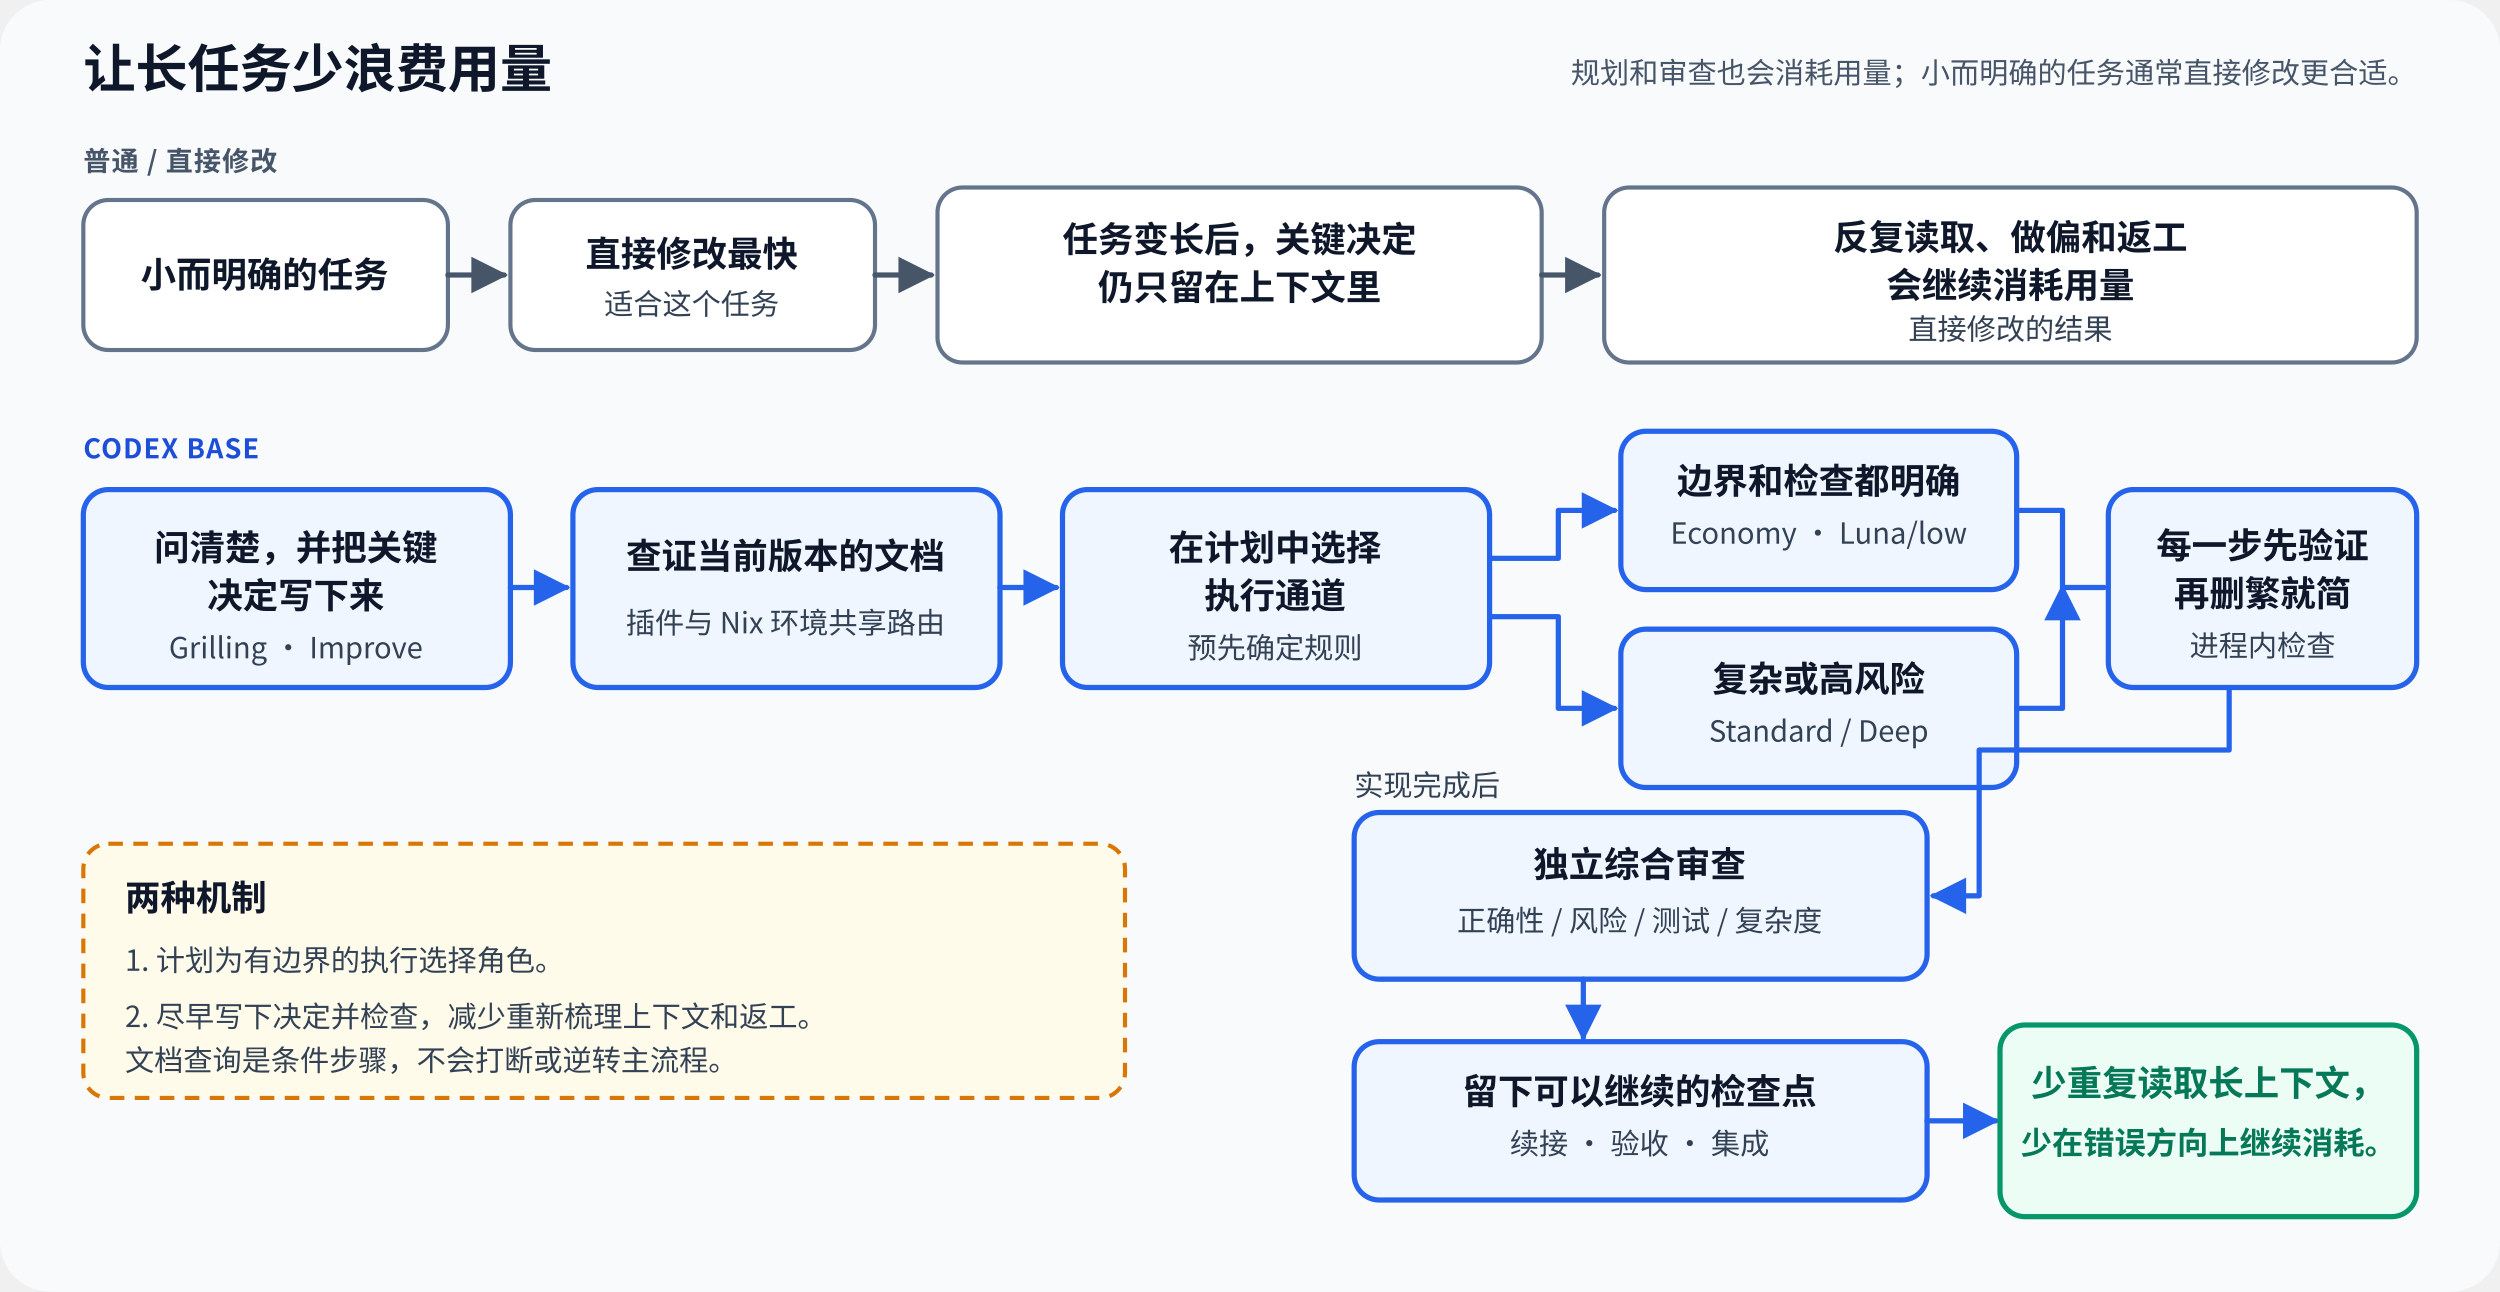
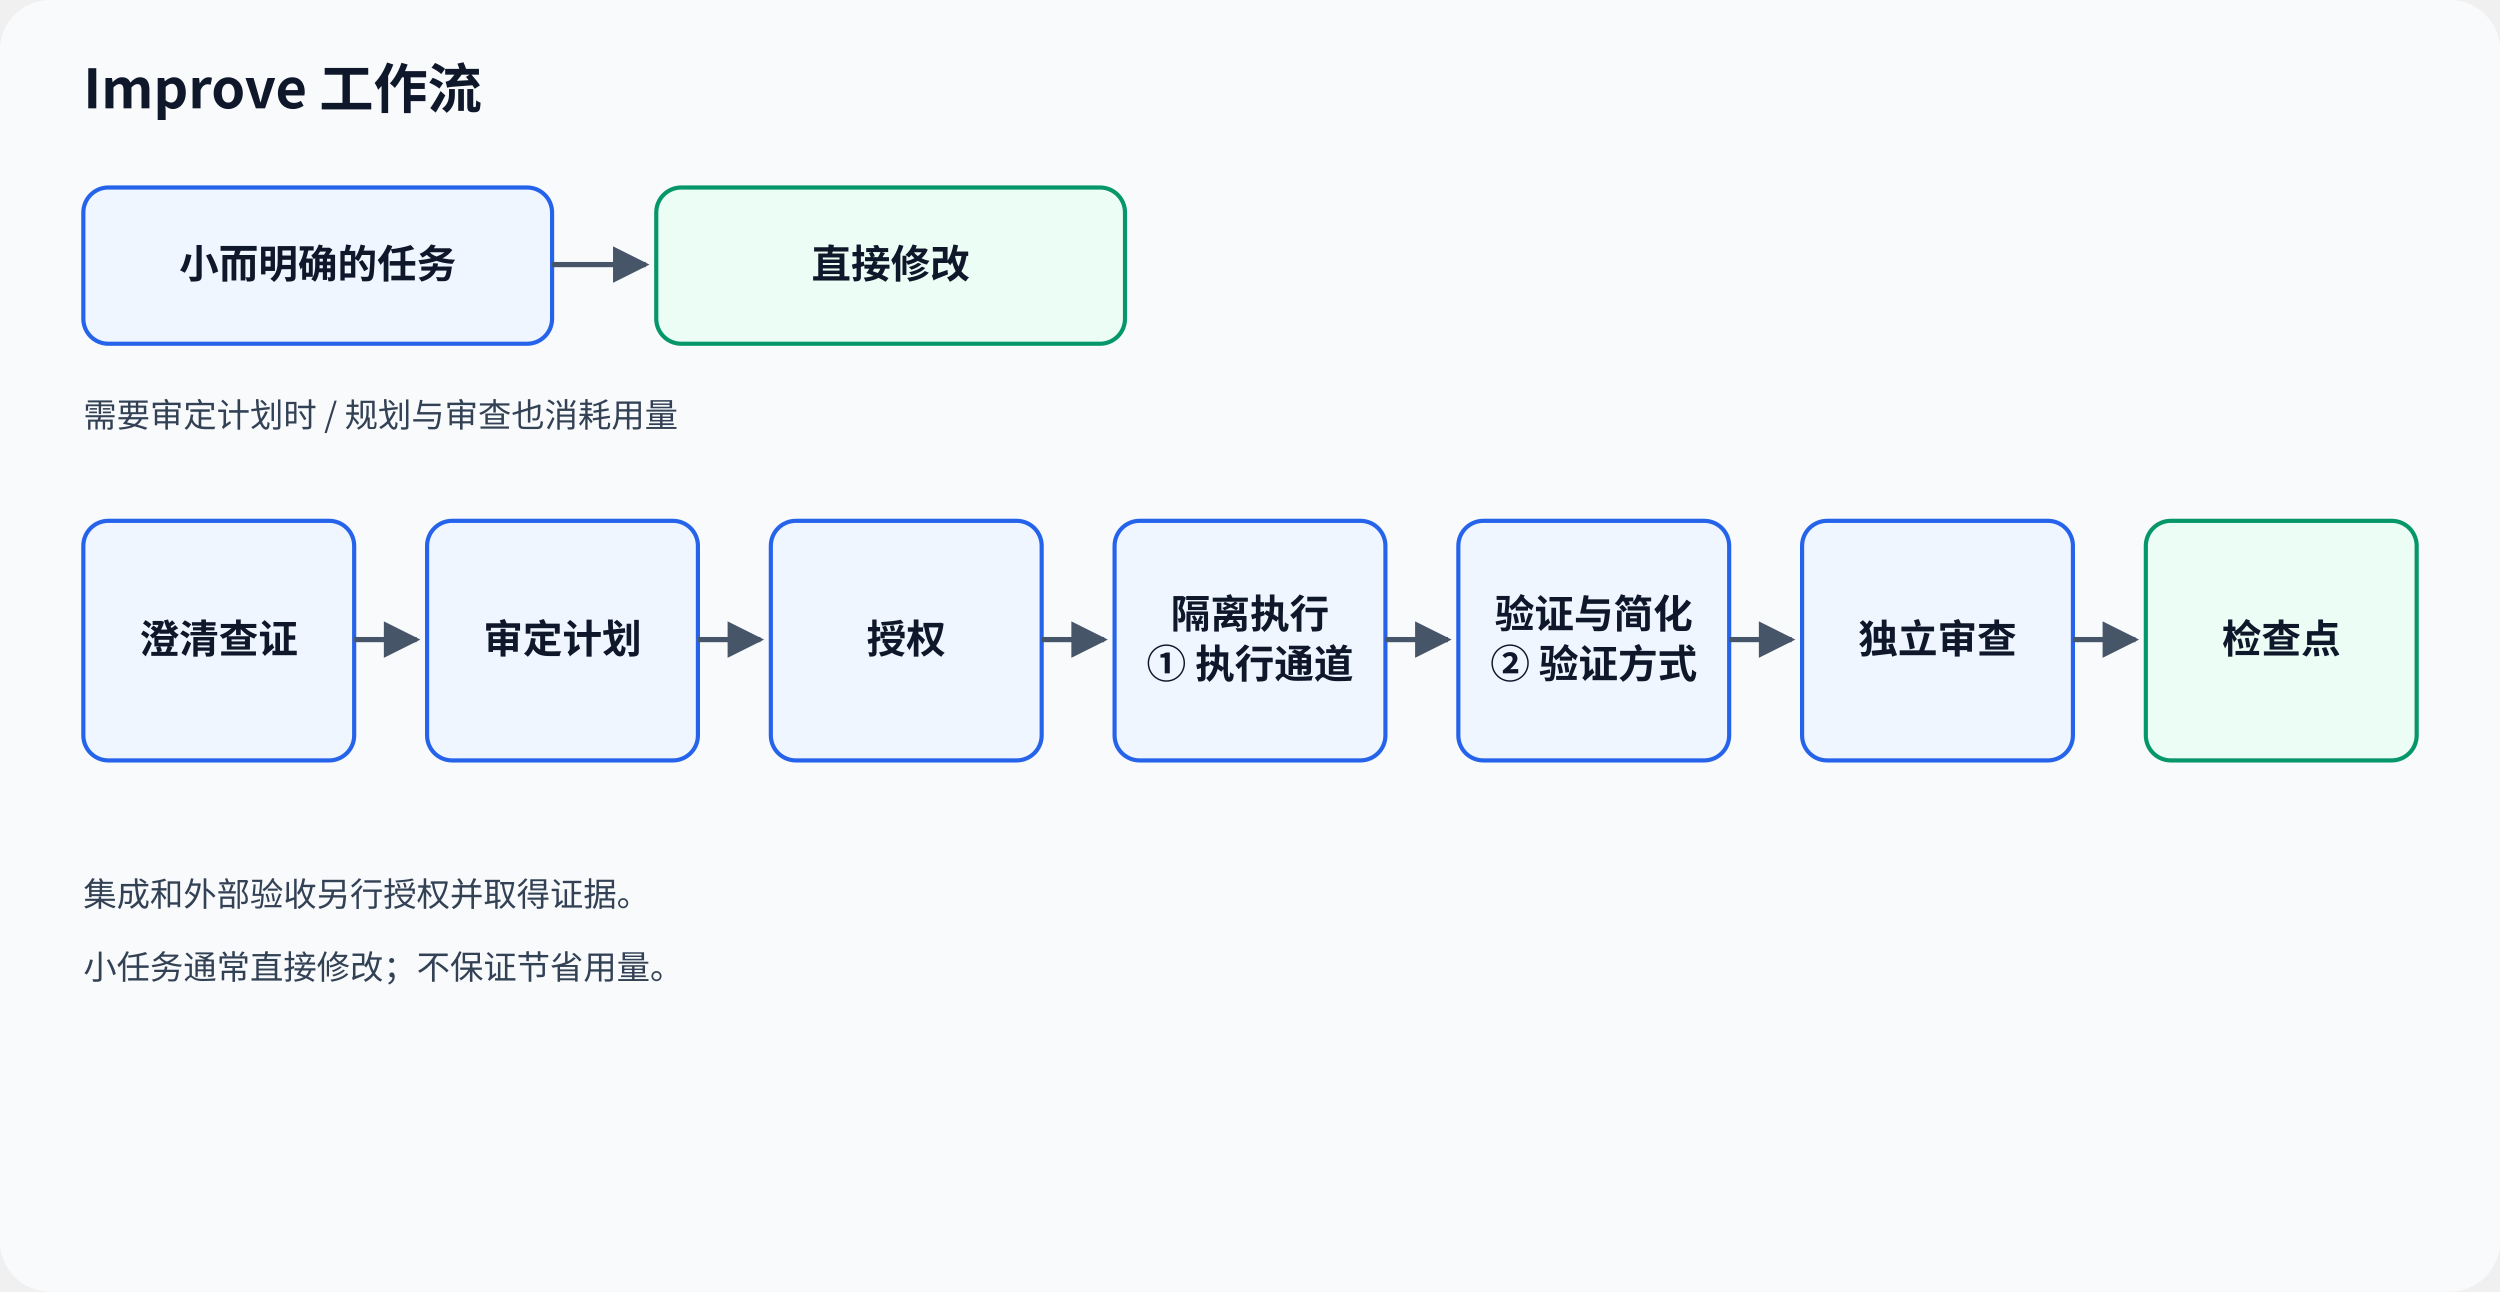
<svg xmlns="http://www.w3.org/2000/svg" viewBox="0 0 1200 620" role="img">
  <defs>
-     <style>.bg{fill:#f8fafc}.card{fill:#fff;stroke:#64748b;stroke-width:2}.base{fill:#eff6ff;stroke:#2563eb;stroke-width:2.5}.conditional{fill:#fffbeb;stroke:#d97706;stroke-width:2;stroke-dasharray:7 5}.outcome{fill:#ecfdf5;stroke:#059669;stroke-width:2.5}.line{fill:none;stroke:#475569;stroke-width:2.5;stroke-linecap:round;stroke-linejoin:round}.blue-line{fill:none;stroke:#2563eb;stroke-width:2.5;stroke-linecap:round;stroke-linejoin:round}.title{font:700 25px system-ui,-apple-system,"Segoe UI","Noto Sans CJK SC","Microsoft YaHei",sans-serif;fill:#0f172a}.label{font:600 17px system-ui,-apple-system,"Segoe UI","Noto Sans CJK SC","Microsoft YaHei",sans-serif;fill:#0f172a}.small{font:14px system-ui,-apple-system,"Segoe UI","Noto Sans CJK SC","Microsoft YaHei",sans-serif;fill:#334155}.tag{font:700 13px system-ui,-apple-system,"Segoe UI","Noto Sans CJK SC","Microsoft YaHei",sans-serif;fill:#1d4ed8;letter-spacing:.04em}.muted{fill:#475569}.green{fill:#047857}</style>
+     <style>.bg{fill:#f8fafc}.box{fill:#eff6ff;stroke:#2563eb;stroke-width:2}.conditional{fill:#fffbeb;stroke:#d97706;stroke-width:2}.end{fill:#ecfdf5;stroke:#059669;stroke-width:2}.line{fill:none;stroke:#475569;stroke-width:2.5;marker-end:url(#arrow)}.title{font:700 26px system-ui,-apple-system,"Segoe UI","Noto Sans CJK SC","Microsoft YaHei",sans-serif;fill:#0f172a}.label{font:600 19px system-ui,-apple-system,"Segoe UI","Noto Sans CJK SC","Microsoft YaHei",sans-serif;fill:#0f172a}.small{font:16px system-ui,-apple-system,"Segoe UI","Noto Sans CJK SC","Microsoft YaHei",sans-serif;fill:#334155}</style>
    <marker id="arrow" viewBox="0 0 10 10" refX="9" refY="5" markerWidth="7" markerHeight="7" orient="auto">
      <path d="M0 0l10 5-10 5z" fill="#475569" />
    </marker>
-     <marker id="blue-arrow" viewBox="0 0 10 10" refX="9" refY="5" markerWidth="7" markerHeight="7" orient="auto">
-       <path d="M0 0l10 5-10 5z" fill="#2563eb" />
-     </marker>
  </defs>
  <rect class="bg" width="1200" height="620" rx="24" />
-   <text class="title" x="40" y="42">让长任务少浪费用量</text>
-   <text class="small muted" x="1160" y="40" text-anchor="end">规划和审查也会消耗用量；小而明确的任务通常直接修改更合适。</text>
-   <text class="tag muted" x="40" y="82">普通 / 直接修改</text>
-   <rect class="card" x="40" y="96" width="175" height="72" rx="12" />
-   <text class="label" x="127" y="138" text-anchor="middle">小而明确的任务</text>
-   <path class="line" d="M215 132H242" marker-end="url(#arrow)" />
-   <rect class="card" x="245" y="96" width="175" height="72" rx="12" />
-   <text class="label" x="332" y="128" text-anchor="middle">直接修改最快</text>
-   <text class="small" x="332" y="151" text-anchor="middle">适合这个任务</text>
-   <path class="line" d="M420 132H447" marker-end="url(#arrow)" />
-   <rect class="card" x="450" y="90" width="290" height="84" rx="12" />
-   <text class="label" x="595" y="121" text-anchor="middle">任务变长后，关键决定</text>
-   <text class="label" x="595" y="144" text-anchor="middle">仍只留在上下文里</text>
-   <path class="line" d="M740 132H767" marker-end="url(#arrow)" />
-   <rect class="card" x="770" y="90" width="390" height="84" rx="12" />
-   <text class="label" x="965" y="120" text-anchor="middle">反复读取、做偏和返工</text>
-   <text class="label" x="965" y="143" text-anchor="middle">会继续消耗用量</text>
-   <text class="small" x="965" y="163" text-anchor="middle">直接修改的结果</text>
-   <text class="tag" x="40" y="220">CODEX BASE</text>
-   <rect class="base" x="40" y="235" width="205" height="95" rx="12" />
-   <text class="label" x="142" y="269" text-anchor="middle">问清楚，并把关键</text>
-   <text class="label" x="142" y="292" text-anchor="middle">决定写下来</text>
-   <text class="small" x="142" y="316" text-anchor="middle">Grilling · Improve</text>
-   <path class="blue-line" d="M245 282H272" marker-end="url(#blue-arrow)" />
-   <rect class="base" x="275" y="235" width="205" height="95" rx="12" />
-   <text class="label" x="377" y="273" text-anchor="middle">查证当前版本的文档</text>
-   <text class="small" x="377" y="304" text-anchor="middle">插件与 Nix 环境共享路由</text>
-   <path class="blue-line" d="M480 282H507" marker-end="url(#blue-arrow)" />
-   <rect class="base" x="510" y="235" width="205" height="95" rx="12" />
-   <text class="label" x="612" y="269" text-anchor="middle">在计划中选择</text>
-   <text class="label" x="612" y="292" text-anchor="middle">执行通道</text>
-   <text class="small" x="612" y="316" text-anchor="middle">预先确定规则</text>
-   <path class="blue-line" d="M715 268H748V245H775" marker-end="url(#blue-arrow)" />
-   <rect class="base" x="778" y="207" width="190" height="76" rx="12" />
-   <text class="label" x="873" y="237" text-anchor="middle">边界和检查都明确</text>
-   <text class="small" x="873" y="261" text-anchor="middle">Economy · Luna/low</text>
-   <path class="blue-line" d="M715 296H748V340H775" marker-end="url(#blue-arrow)" />
-   <rect class="base" x="778" y="302" width="190" height="76" rx="12" />
-   <text class="label" x="873" y="332" text-anchor="middle">复杂或高风险</text>
-   <text class="small" x="873" y="356" text-anchor="middle">Standard / Deep</text>
-   <path class="blue-line" d="M968 245H990V282H1010M968 340H990V282" marker-end="url(#blue-arrow)" />
-   <rect class="base" x="1012" y="235" width="148" height="95" rx="12" />
-   <text class="label" x="1086" y="268" text-anchor="middle">每一步先验证</text>
-   <text class="label" x="1086" y="291" text-anchor="middle">再删繁就简</text>
-   <text class="small" x="1086" y="315" text-anchor="middle">进程内检查</text>
-   <path class="blue-line" d="M1070 330V360H950V430H928" marker-end="url(#blue-arrow)" />
-   <text class="small" x="650" y="382">实现完成后</text>
-   <rect class="base" x="650" y="390" width="275" height="80" rx="12" />
-   <text class="label" x="787" y="421" text-anchor="middle">独立综合审查</text>
-   <text class="small" x="787" y="447" text-anchor="middle">正确性 / 风险 / 测试 / 复杂度</text>
-   <path class="blue-line" d="M760 470V498" marker-end="url(#blue-arrow)" />
-   <rect class="base" x="650" y="500" width="275" height="76" rx="12" />
-   <text class="label" x="787" y="530" text-anchor="middle">留下可以继续的检查点</text>
-   <text class="small" x="787" y="554" text-anchor="middle">续接 · 验收 · 集成</text>
-   <path class="blue-line" d="M925 538H958" marker-end="url(#blue-arrow)" />
-   <rect class="outcome" x="960" y="492" width="200" height="92" rx="12" />
-   <text class="label green" x="1060" y="526" text-anchor="middle">少重复读取长上下文，</text>
-   <text class="label green" style="font-size:15px" x="1060" y="554" text-anchor="middle">少在错误方向上继续消耗。</text>
-   <rect class="conditional" x="40" y="405" width="500" height="122" rx="12" />
-   <text class="label" x="60" y="437">两种机制</text>
-   <text class="small" x="60" y="466">1. 计划为有边界的执行选择角色。</text>
-   <text class="small" x="60" y="493">2. 尽早写下决定并检查，减少重新梳理上下文和返工。</text>
-   <text class="small" x="60" y="514">文档查询是条件步骤，不会打断或逆转主流程。</text>
+   <text class="title" x="40" y="52">Improve 工作流</text>
+   <rect class="box" x="40" y="90" width="225" height="75" rx="12" />
+   <text class="label" x="152.5" y="133.5" text-anchor="middle">小而明确的任务</text>
+   <path class="line" d="M265 127H310" />
+   <rect class="end" x="315" y="90" width="225" height="75" rx="12" />
+   <text class="label" x="427.5" y="133.5" text-anchor="middle">直接修改</text>
+   <text class="small" x="40" y="205">需要审定计划时 / 规划与审查也消耗用量</text>
+   <rect class="box" x="40" y="250" width="130" height="115" rx="12" />
+   <text class="label" x="105.0" y="313.5" text-anchor="middle">澄清查证</text>
+   <path class="line" d="M170 307H200" />
+   <rect class="box" x="205" y="250" width="130" height="115" rx="12" />
+   <text class="label" x="270.0" y="313.5" text-anchor="middle">审定计划</text>
+   <path class="line" d="M335 307H365" />
+   <rect class="box" x="370" y="250" width="130" height="115" rx="12" />
+   <text class="label" x="435.0" y="313.5" text-anchor="middle">授权</text>
+   <path class="line" d="M500 307H530" />
+   <rect class="box" x="535" y="250" width="130" height="115" rx="12" />
+   <text class="label" x="600.0" y="301.5" text-anchor="middle">隔离执行</text>
+   <text class="label" x="600.0" y="325.5" text-anchor="middle">① 执行通道</text>
+   <path class="line" d="M665 307H695" />
+   <rect class="box" x="700" y="250" width="130" height="115" rx="12" />
+   <text class="label" x="765.0" y="301.5" text-anchor="middle">验证与简化</text>
+   <text class="label" x="765.0" y="325.5" text-anchor="middle">② 验证方式</text>
+   <path class="line" d="M830 307H860" />
+   <rect class="box" x="865" y="250" width="130" height="115" rx="12" />
+   <text class="label" x="930.0" y="313.5" text-anchor="middle">独立审查</text>
+   <path class="line" d="M995 307H1025" />
+   <rect class="end" x="1030" y="250" width="130" height="115" rx="12" />
+   <text class="label" x="1095.0" y="313.5" text-anchor="middle">检查点</text>
+   <text class="small" x="40" y="435">集成和外部验收另行授权并取得证据。</text>
+   <text class="small" x="40" y="470">小任务通常直接修改；不保证节省用量。</text>
</svg>
